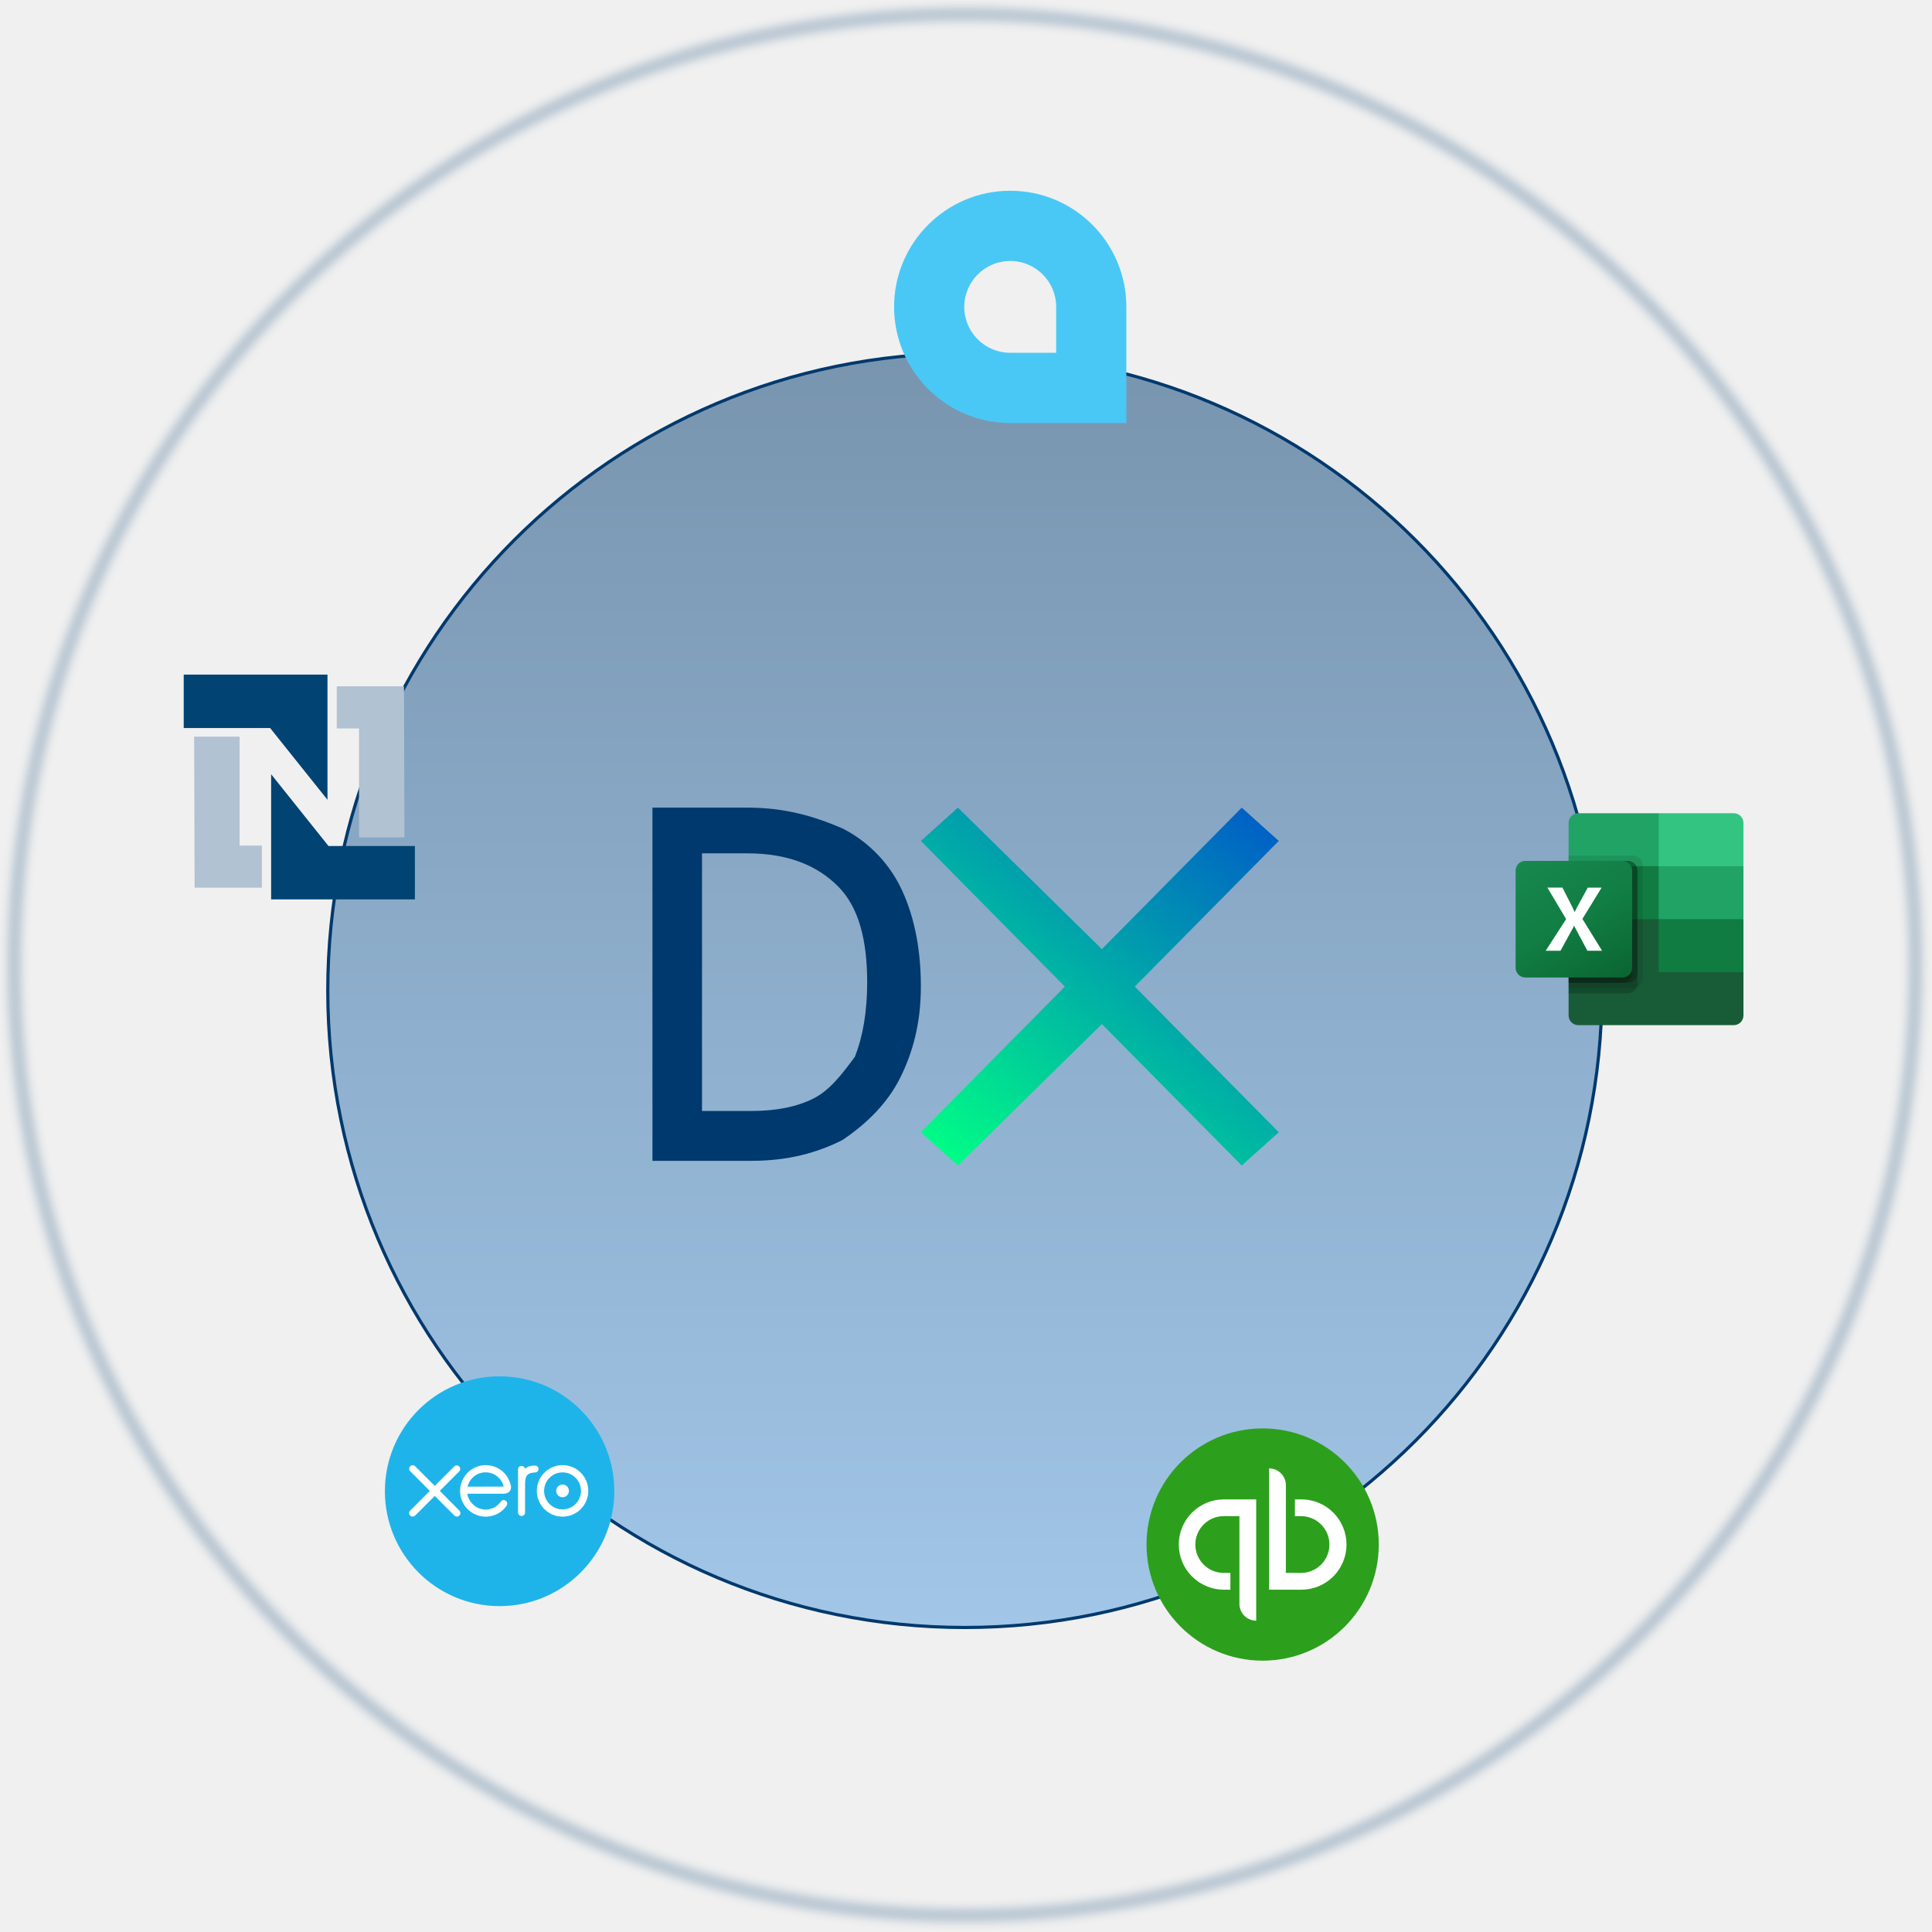
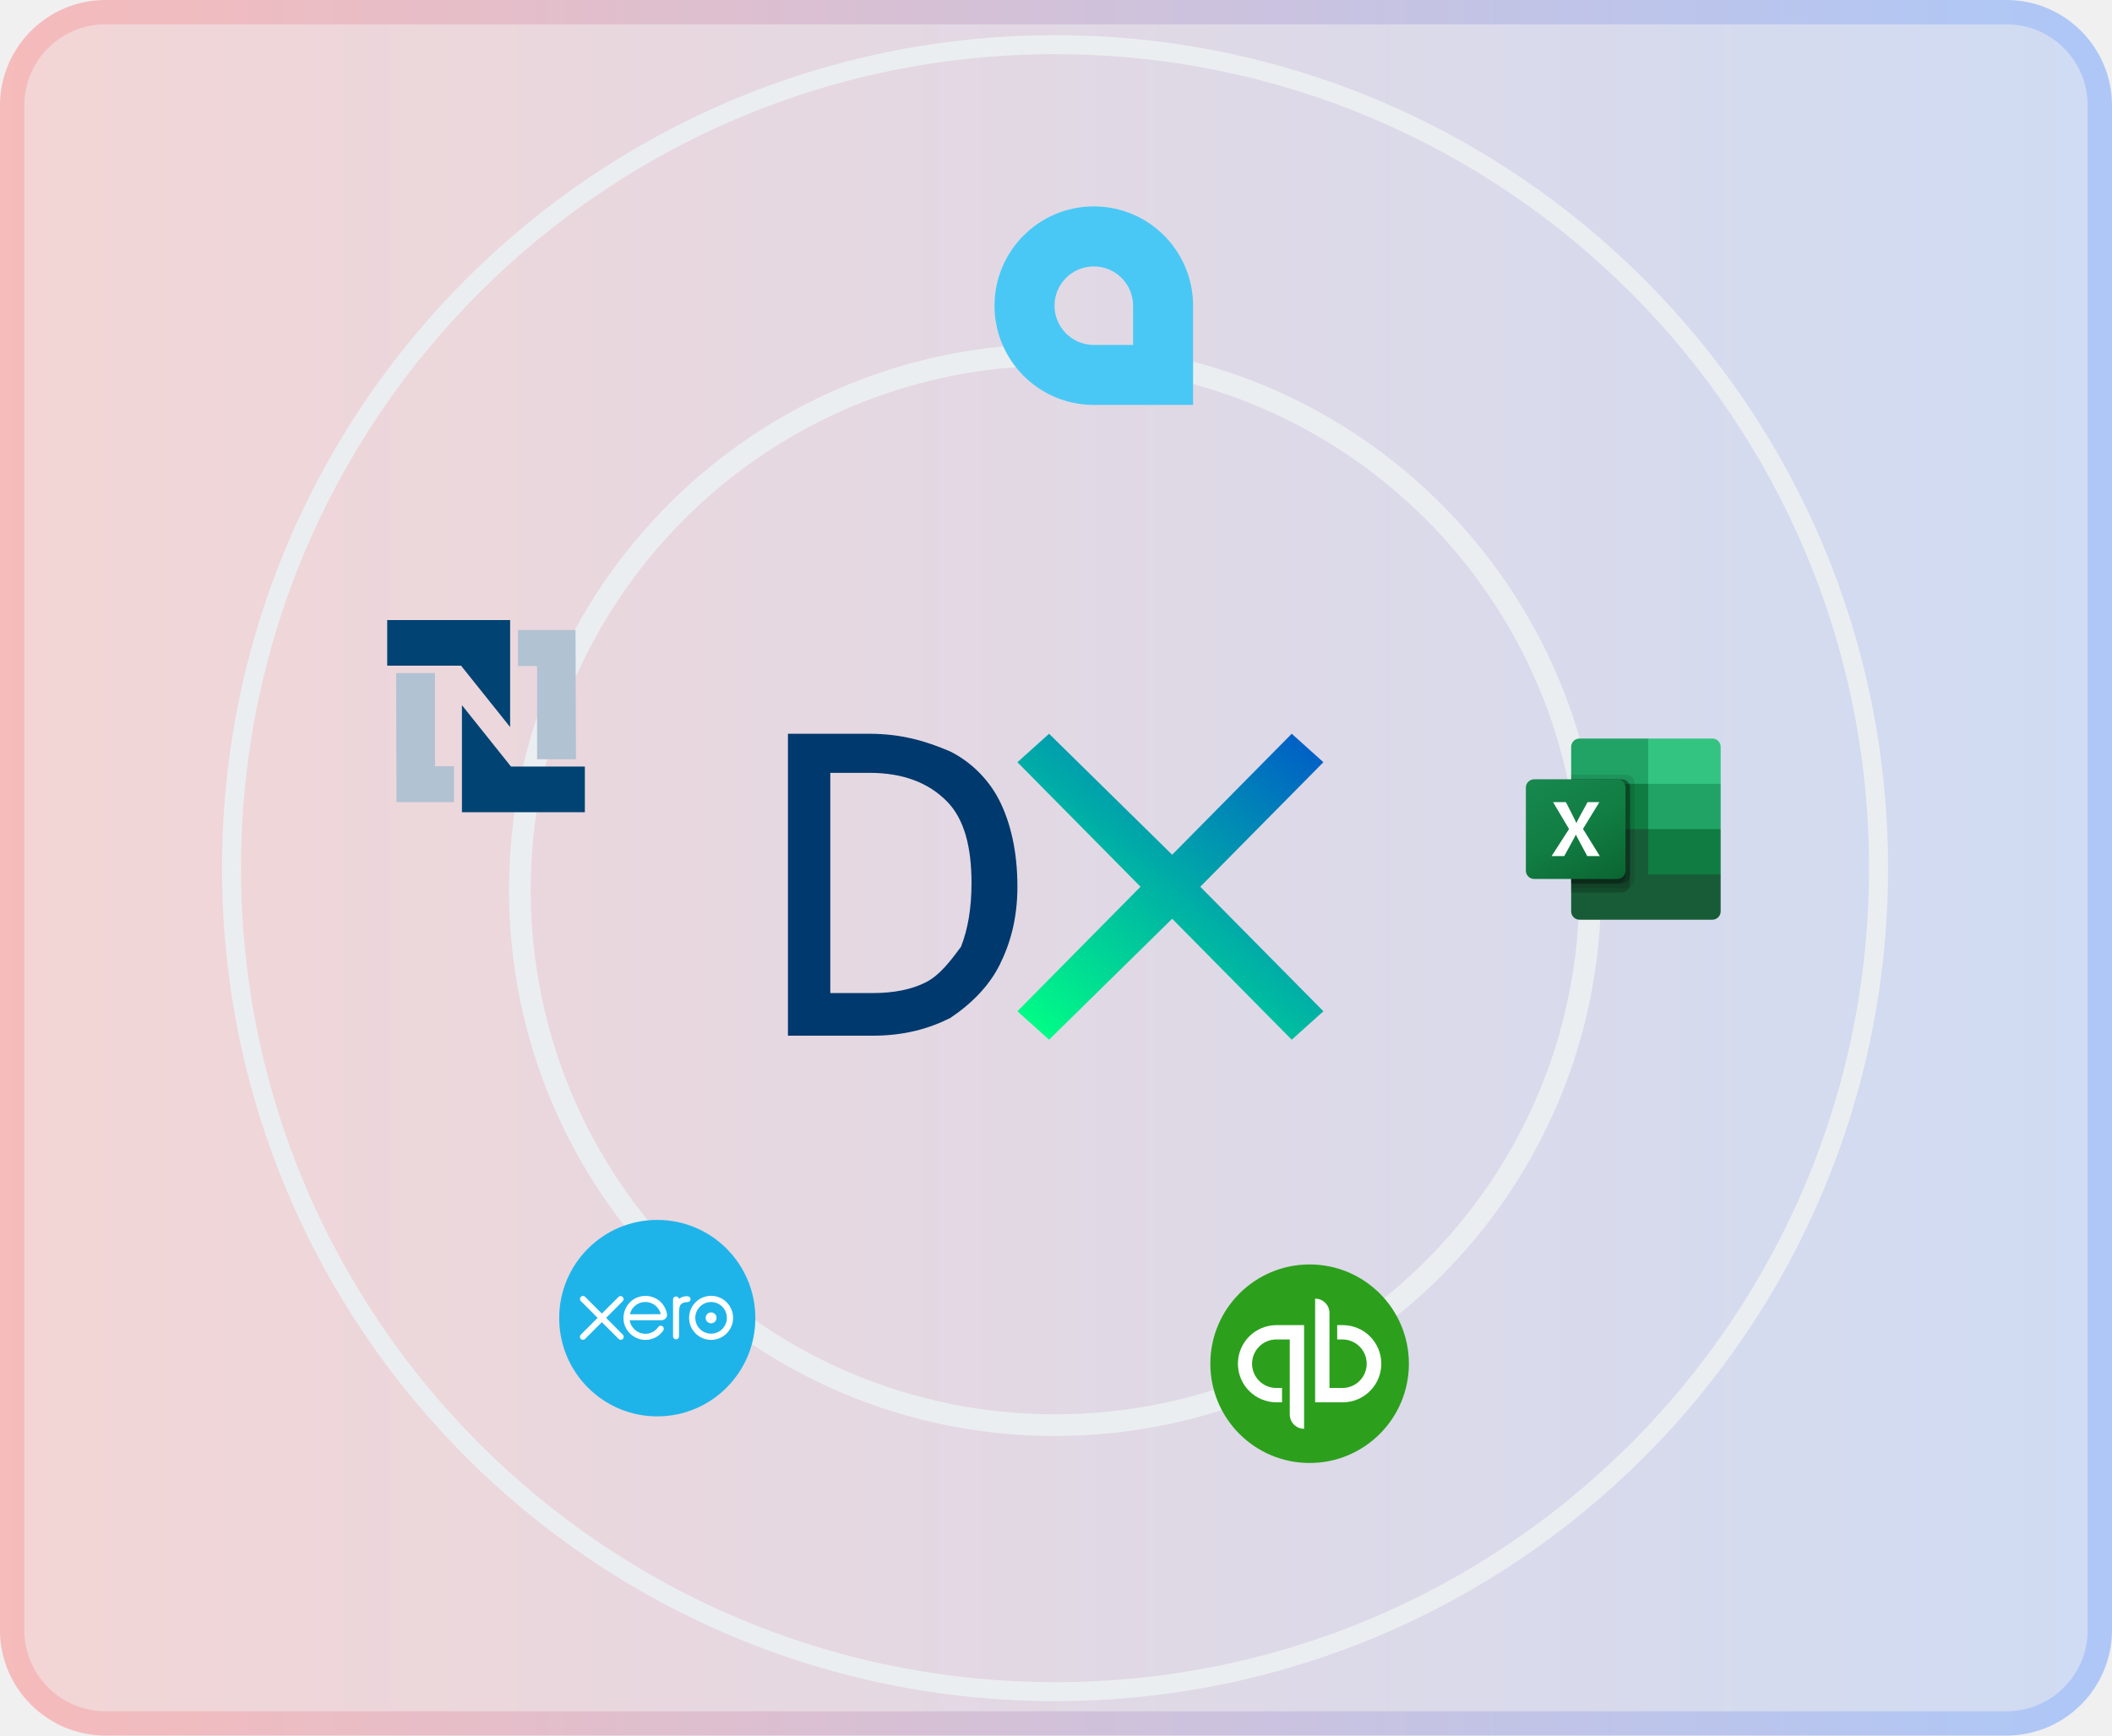
- <svg xmlns="http://www.w3.org/2000/svg" width="610" height="610" viewBox="0 0 610 610" fill="none">
-   <g filter="url(#filter0_f_9164_1727)">
-     <circle cx="304.639" cy="304.639" r="300.139" stroke="#00396D" />
-   </g>
-   <circle cx="304.639" cy="312.707" r="201.148" fill="url(#paint0_linear_9164_1727)" fill-opacity="0.5" stroke="#00396D" />
+ <svg xmlns="http://www.w3.org/2000/svg" width="780" height="641" viewBox="0 0 780 641" fill="none">
+   <rect x="9" y="632" width="623" height="762" rx="30" transform="rotate(-90 9 632)" fill="url(#paint0_linear_9164_1727)" fill-opacity="0.2" />
+   <rect x="4.5" y="636.5" width="632" height="771" rx="34.5" transform="rotate(-90 4.5 636.5)" stroke="url(#paint1_linear_9164_1727)" stroke-opacity="0.4" stroke-width="9" />
+   <circle cx="389.639" cy="320.639" r="304.139" stroke="#EBEEF1" stroke-width="7" />
+   <circle cx="389.639" cy="328.707" r="197.648" stroke="#EBEEF1" stroke-width="8" />
  <g clip-path="url(#clip0_9164_1727)">
-     <path d="M106.324 216.693H127.556L127.702 264.397H113.36V229.99H106.324V216.693Z" fill="#B1C2D2" />
-     <path d="M103.396 252.519V213H58.004V229.857H85.283L103.396 252.519Z" fill="#014372" />
-     <path d="M82.677 280.279H61.445L61.299 232.575H75.645V266.983H82.677V280.279Z" fill="#B1C2D2" />
-     <path d="M85.606 244.453V283.972H130.997V267.116H103.718L85.606 244.453Z" fill="#014372" />
+     <path d="M191.324 232.693H212.556L212.702 280.397H198.36V245.99H191.324V232.693Z" fill="#B1C2D2" />
+     <path d="M188.396 268.519V229H143.004V245.857H170.283L188.396 268.519Z" fill="#014372" />
+     <path d="M167.677 296.279H146.445L146.299 248.575H160.645V282.983H167.677V296.279Z" fill="#B1C2D2" />
+     <path d="M170.605 260.453V299.972H215.997V283.116H188.718L170.605 260.453Z" fill="#014372" />
  </g>
  <g clip-path="url(#clip1_9164_1727)">
-     <path d="M398.663 524.327C418.912 524.327 435.327 507.912 435.327 487.663C435.327 467.415 418.912 451 398.663 451C378.415 451 362 467.415 362 487.663C362 507.912 378.415 524.327 398.663 524.327Z" fill="#2CA01C" />
-     <path d="M372.184 487.663C372.184 491.445 373.686 495.071 376.36 497.745C379.034 500.419 382.661 501.921 386.442 501.921H388.479V496.625H386.442C385.259 496.635 384.086 496.41 382.99 495.964C381.895 495.518 380.898 494.859 380.058 494.026C379.219 493.193 378.552 492.202 378.097 491.109C377.642 490.017 377.408 488.846 377.408 487.663C377.408 486.48 377.642 485.309 378.097 484.217C378.552 483.125 379.219 482.134 380.058 481.3C380.898 480.467 381.895 479.809 382.99 479.362C384.086 478.916 385.259 478.692 386.442 478.701H391.33V506.402C391.331 507.807 391.889 509.154 392.882 510.147C393.875 511.14 395.222 511.698 396.626 511.699V473.405H386.442C384.57 473.405 382.716 473.774 380.986 474.491C379.256 475.207 377.684 476.257 376.36 477.581C375.036 478.905 373.986 480.477 373.269 482.207C372.552 483.937 372.184 485.791 372.184 487.663ZM410.884 473.405H408.847V478.702H410.884C413.243 478.728 415.497 479.684 417.156 481.362C418.815 483.04 419.745 485.304 419.745 487.663C419.745 490.023 418.815 492.287 417.156 493.965C415.497 495.643 413.243 496.599 410.884 496.625H405.996V468.925C405.996 468.23 405.859 467.541 405.593 466.898C405.327 466.256 404.937 465.672 404.445 465.18C403.953 464.688 403.369 464.298 402.727 464.032C402.084 463.766 401.396 463.629 400.7 463.629V501.922H410.884C414.665 501.922 418.292 500.42 420.966 497.746C423.64 495.072 425.142 491.445 425.142 487.664C425.142 483.883 423.64 480.256 420.966 477.582C418.292 474.908 414.665 473.405 410.884 473.405Z" fill="white" />
+     <path d="M483.663 540.327C503.912 540.327 520.327 523.912 520.327 503.663C520.327 483.415 503.912 467 483.663 467C463.415 467 447 483.415 447 503.663C447 523.912 463.415 540.327 483.663 540.327Z" fill="#2CA01C" />
+     <path d="M457.184 503.663C457.184 507.445 458.686 511.071 461.36 513.745C464.034 516.419 467.661 517.921 471.442 517.921H473.479V512.625H471.442C470.259 512.635 469.086 512.41 467.99 511.964C466.895 511.518 465.898 510.859 465.058 510.026C464.219 509.193 463.552 508.202 463.097 507.109C462.642 506.017 462.408 504.846 462.408 503.663C462.408 502.48 462.642 501.309 463.097 500.217C463.552 499.125 464.219 498.134 465.058 497.3C465.898 496.467 466.895 495.809 467.99 495.362C469.086 494.916 470.259 494.692 471.442 494.701H476.33V522.402C476.331 523.807 476.889 525.154 477.882 526.147C478.875 527.14 480.222 527.698 481.626 527.699V489.405H471.442C469.57 489.405 467.716 489.774 465.986 490.491C464.256 491.207 462.684 492.257 461.36 493.581C460.036 494.905 458.986 496.477 458.269 498.207C457.552 499.937 457.184 501.791 457.184 503.663ZM495.884 489.405H493.847V494.702H495.884C498.243 494.728 500.497 495.684 502.156 497.362C503.815 499.04 504.745 501.304 504.745 503.663C504.745 506.023 503.815 508.287 502.156 509.965C500.497 511.643 498.243 512.599 495.884 512.625H490.996V484.925C490.996 484.23 490.859 483.541 490.593 482.898C490.327 482.256 489.937 481.672 489.445 481.18C488.953 480.688 488.369 480.298 487.727 480.032C487.084 479.766 486.396 479.629 485.7 479.629V517.922H495.884C499.665 517.922 503.292 516.42 505.966 513.746C508.64 511.072 510.142 507.445 510.142 503.664C510.142 499.883 508.64 496.256 505.966 493.582C503.292 490.908 499.665 489.405 495.884 489.405Z" fill="white" />
  </g>
  <g clip-path="url(#clip2_9164_1727)">
-     <path fill-rule="evenodd" clip-rule="evenodd" d="M318.96 60.23C298.736 60.23 282.295 76.664 282.295 96.895C282.295 117.127 298.736 133.56 318.96 133.56H355.625V96.895C355.625 76.664 339.261 60.23 318.96 60.23ZM333.472 111.391H318.96C310.932 111.391 304.448 104.88 304.448 96.895C304.448 88.911 310.932 82.4 318.96 82.4C326.988 82.4 333.472 88.911 333.472 96.895V111.391Z" fill="#49C8F5" />
+     <path fill-rule="evenodd" clip-rule="evenodd" d="M403.96 76.231C383.736 76.231 367.295 92.664 367.295 112.895C367.295 133.127 383.736 149.56 403.96 149.56H440.625V112.895C440.625 92.664 424.261 76.231 403.96 76.231ZM418.472 127.391H403.96C395.932 127.391 389.448 120.88 389.448 112.895C389.448 104.911 395.932 98.4 403.96 98.4C411.988 98.4 418.472 104.911 418.472 112.895V127.391Z" fill="#49C8F5" />
  </g>
-   <path d="M523.701 288.546L495.262 283.527V320.611C495.262 322.304 496.635 323.677 498.328 323.677H547.402C549.095 323.677 550.468 322.304 550.468 320.611V306.948L523.701 288.546Z" fill="#185C37" />
-   <path d="M523.701 256.761H498.328C496.635 256.761 495.262 258.134 495.262 259.827V273.49L523.701 290.219L538.758 295.238L550.468 290.219V273.49L523.701 256.761Z" fill="#21A366" />
-   <path d="M495.262 273.489H523.701V290.218H495.262V273.489Z" fill="#107C41" />
-   <path opacity="0.1" d="M515.616 270.144H495.262V311.966H515.616C517.307 311.961 518.677 310.591 518.683 308.9V273.21C518.677 271.519 517.307 270.149 515.616 270.144Z" fill="black" />
-   <path opacity="0.2" d="M513.943 271.816H495.262V313.639H513.943C515.634 313.634 517.004 312.264 517.01 310.573V274.883C517.004 273.192 515.634 271.822 513.943 271.816Z" fill="black" />
-   <path opacity="0.2" d="M513.943 271.816H495.262V310.293H513.943C515.634 310.288 517.004 308.918 517.01 307.227V274.883C517.004 273.192 515.634 271.822 513.943 271.816Z" fill="black" />
-   <path opacity="0.2" d="M512.27 271.816H495.262V310.293H512.27C513.962 310.288 515.331 308.918 515.337 307.227V274.883C515.331 273.192 513.962 271.822 512.27 271.816Z" fill="black" />
-   <path d="M481.6 271.816H512.271C513.964 271.816 515.337 273.189 515.337 274.883V305.554C515.337 307.248 513.964 308.621 512.271 308.621H481.6C479.906 308.621 478.533 307.248 478.533 305.554V274.883C478.533 273.189 479.906 271.816 481.6 271.816Z" fill="url(#paint1_linear_9164_1727)" />
-   <path d="M488.029 300.186L494.48 290.19L488.57 280.25H493.324L496.549 286.607C496.847 287.211 497.051 287.659 497.162 287.955H497.204C497.412 287.481 497.635 287.013 497.873 286.552L501.321 280.253H505.685L499.624 290.135L505.839 300.186H501.195L497.47 293.208C497.294 292.912 497.145 292.6 497.025 292.277H496.969C496.86 292.593 496.715 292.896 496.538 293.18L492.702 300.186H488.029Z" fill="white" />
-   <path d="M547.401 256.761H523.701V273.49H550.468V259.827C550.468 258.134 549.095 256.761 547.401 256.761Z" fill="#33C481" />
-   <path d="M523.701 290.219H550.468V306.948H523.701V290.219Z" fill="#107C41" />
+   <path d="M608.701 304.546L580.262 299.527V336.611C580.262 338.304 581.635 339.677 583.328 339.677H632.402C634.095 339.677 635.468 338.304 635.468 336.611V322.948L608.701 304.546Z" fill="#185C37" />
+   <path d="M608.701 272.761H583.328C581.635 272.761 580.262 274.134 580.262 275.827V289.49L608.701 306.219L623.758 311.238L635.468 306.219V289.49L608.701 272.761Z" fill="#21A366" />
+   <path d="M580.262 289.489H608.701V306.218H580.262V289.489Z" fill="#107C41" />
+   <path opacity="0.1" d="M600.616 286.144H580.262V327.966H600.616C602.307 327.961 603.677 326.591 603.683 324.9V289.21C603.677 287.519 602.307 286.149 600.616 286.144Z" fill="black" />
+   <path opacity="0.2" d="M598.943 287.816H580.262V329.639H598.943C600.634 329.634 602.004 328.264 602.01 326.573V290.883C602.004 289.192 600.634 287.822 598.943 287.816Z" fill="black" />
+   <path opacity="0.2" d="M598.943 287.816H580.262V326.293H598.943C600.634 326.288 602.004 324.918 602.01 323.227V290.883C602.004 289.192 600.634 287.822 598.943 287.816Z" fill="black" />
+   <path opacity="0.2" d="M597.27 287.816H580.262V326.293H597.27C598.962 326.288 600.331 324.918 600.337 323.227V290.883C600.331 289.192 598.962 287.822 597.27 287.816Z" fill="black" />
+   <path d="M566.6 287.816H597.271C598.964 287.816 600.337 289.189 600.337 290.883V321.554C600.337 323.248 598.964 324.621 597.271 324.621H566.6C564.906 324.621 563.533 323.248 563.533 321.554V290.883C563.533 289.189 564.906 287.816 566.6 287.816Z" fill="url(#paint2_linear_9164_1727)" />
+   <path d="M573.029 316.186L579.48 306.19L573.57 296.25H578.324L581.549 302.607C581.847 303.211 582.051 303.659 582.162 303.955H582.204C582.412 303.481 582.635 303.013 582.873 302.552L586.321 296.253H590.685L584.624 306.135L590.839 316.186H586.195L582.47 309.208C582.294 308.912 582.145 308.6 582.025 308.277H581.969C581.86 308.593 581.715 308.896 581.538 309.18L577.702 316.186H573.029Z" fill="white" />
+   <path d="M632.401 272.761H608.701V289.49H635.468V275.827C635.468 274.134 634.095 272.761 632.401 272.761Z" fill="#33C481" />
+   <path d="M608.701 306.219H635.468V322.948H608.701V306.219Z" fill="#107C41" />
  <g clip-path="url(#clip3_9164_1727)">
-     <path d="M157.738 507.112C177.74 507.112 193.963 490.862 193.963 470.832C193.963 450.789 177.753 434.553 157.738 434.553C137.722 434.553 121.525 450.776 121.525 470.819C121.525 490.862 137.735 507.112 157.738 507.112Z" fill="#1EB4EA" />
-     <path d="M138.856 470.725L145.037 464.516C145.442 464.057 145.388 463.355 144.929 462.95C144.511 462.586 143.877 462.586 143.458 462.964L137.277 469.145L131.082 462.95C130.65 462.518 129.948 462.518 129.516 462.964C129.084 463.396 129.084 464.098 129.529 464.529L135.711 470.725L129.529 476.92C129.084 477.338 129.057 478.04 129.462 478.485C129.88 478.931 130.582 478.958 131.028 478.553C131.041 478.539 131.055 478.526 131.082 478.512L137.277 472.317L143.445 478.485C143.863 478.931 144.565 478.958 145.01 478.539C145.24 478.323 145.361 478.04 145.361 477.729C145.361 477.433 145.24 477.149 145.037 476.947L138.856 470.725ZM175.608 470.725C175.608 471.831 176.512 472.736 177.619 472.736C178.739 472.736 179.63 471.831 179.63 470.725C179.63 469.604 178.726 468.714 177.619 468.714C176.512 468.714 175.608 469.618 175.608 470.725ZM171.788 470.725C171.788 467.512 174.407 464.88 177.619 464.88C180.831 464.88 183.449 467.499 183.449 470.725C183.449 473.937 180.831 476.569 177.619 476.569C174.393 476.555 171.788 473.95 171.788 470.725ZM169.494 470.725C169.494 475.206 173.138 478.863 177.619 478.863C182.1 478.863 185.744 475.219 185.744 470.725C185.744 466.244 182.1 462.586 177.619 462.586C173.138 462.599 169.494 466.244 169.494 470.725ZM168.927 462.734H168.589C167.564 462.734 166.578 463.058 165.755 463.693C165.634 463.18 165.188 462.829 164.662 462.815C164.054 462.815 163.569 463.301 163.569 463.909V477.608C163.609 478.215 164.122 478.688 164.743 478.647C165.31 478.62 165.755 478.161 165.782 477.594V469.172C165.782 466.365 166.038 465.231 168.441 464.934C168.67 464.907 168.9 464.907 168.913 464.907C169.575 464.88 170.034 464.435 170.034 463.814C170.02 463.234 169.534 462.734 168.927 462.734ZM147.656 469.388C147.656 469.361 147.656 469.321 147.656 469.294C148.452 466.149 151.637 464.246 154.782 465.042C156.901 465.582 158.548 467.256 159.047 469.375L147.656 469.388ZM161.315 469.172C160.842 466.905 159.6 465.056 157.724 463.855C154.931 462.1 151.367 462.195 148.681 464.098C145.955 466.055 144.7 469.483 145.496 472.736C146.333 475.975 149.059 478.391 152.393 478.809C153.378 478.931 154.323 478.877 155.308 478.62C156.172 478.404 156.996 478.053 157.738 477.581C158.521 477.082 159.182 476.407 159.816 475.61C159.83 475.597 159.843 475.583 159.857 475.57C160.302 475.017 160.221 474.234 159.735 473.869C159.331 473.559 158.642 473.424 158.102 474.126C157.981 474.288 157.859 474.463 157.711 474.639C157.279 475.111 156.753 475.57 156.105 475.934C155.295 476.366 154.364 476.623 153.378 476.623C150.153 476.582 148.439 474.328 147.818 472.722C147.71 472.412 147.629 472.101 147.575 471.791L147.561 471.615H159.128C160.694 471.575 161.557 470.455 161.315 469.172Z" fill="white" />
+     <path d="M242.738 523.112C262.74 523.112 278.963 506.862 278.963 486.832C278.963 466.789 262.753 450.553 242.738 450.553C222.722 450.553 206.525 466.776 206.525 486.819C206.525 506.862 222.735 523.112 242.738 523.112Z" fill="#1EB4EA" />
+     <path d="M223.856 486.725L230.037 480.516C230.442 480.057 230.388 479.355 229.929 478.95C229.511 478.586 228.877 478.586 228.458 478.964L222.277 485.145L216.082 478.95C215.65 478.518 214.948 478.518 214.516 478.964C214.084 479.396 214.084 480.098 214.529 480.529L220.711 486.725L214.529 492.92C214.084 493.338 214.057 494.04 214.462 494.485C214.88 494.931 215.582 494.958 216.028 494.553C216.041 494.539 216.055 494.526 216.082 494.512L222.277 488.317L228.445 494.485C228.863 494.931 229.565 494.958 230.01 494.539C230.24 494.323 230.361 494.04 230.361 493.729C230.361 493.433 230.24 493.149 230.037 492.947L223.856 486.725ZM260.608 486.725C260.608 487.831 261.512 488.736 262.619 488.736C263.739 488.736 264.63 487.831 264.63 486.725C264.63 485.604 263.726 484.714 262.619 484.714C261.512 484.714 260.608 485.618 260.608 486.725ZM256.788 486.725C256.788 483.512 259.407 480.88 262.619 480.88C265.831 480.88 268.449 483.499 268.449 486.725C268.449 489.937 265.831 492.569 262.619 492.569C259.393 492.555 256.788 489.95 256.788 486.725ZM254.494 486.725C254.494 491.206 258.138 494.863 262.619 494.863C267.1 494.863 270.744 491.219 270.744 486.725C270.744 482.244 267.1 478.586 262.619 478.586C258.138 478.599 254.494 482.244 254.494 486.725ZM253.927 478.734H253.589C252.564 478.734 251.578 479.058 250.755 479.693C250.634 479.18 250.188 478.829 249.662 478.815C249.054 478.815 248.569 479.301 248.569 479.909V493.608C248.609 494.215 249.122 494.688 249.743 494.647C250.31 494.62 250.755 494.161 250.782 493.594V485.172C250.782 482.365 251.038 481.231 253.441 480.934C253.67 480.907 253.9 480.907 253.913 480.907C254.575 480.88 255.034 480.435 255.034 479.814C255.02 479.234 254.534 478.734 253.927 478.734ZM232.656 485.388C232.656 485.361 232.656 485.321 232.656 485.294C233.452 482.149 236.637 480.246 239.782 481.042C241.901 481.582 243.548 483.256 244.047 485.375L232.656 485.388ZM246.315 485.172C245.842 482.905 244.6 481.056 242.724 479.855C239.931 478.1 236.367 478.195 233.681 480.098C230.955 482.055 229.7 485.483 230.496 488.736C231.333 491.975 234.059 494.391 237.393 494.809C238.378 494.931 239.323 494.877 240.308 494.62C241.172 494.404 241.996 494.053 242.738 493.581C243.521 493.082 244.182 492.407 244.816 491.61C244.83 491.597 244.843 491.583 244.857 491.57C245.302 491.017 245.221 490.234 244.735 489.869C244.331 489.559 243.642 489.424 243.102 490.126C242.981 490.288 242.859 490.463 242.711 490.639C242.279 491.111 241.753 491.57 241.105 491.934C240.295 492.366 239.364 492.623 238.378 492.623C235.153 492.582 233.439 490.328 232.818 488.722C232.71 488.412 232.629 488.101 232.575 487.791L232.561 487.615H244.128C245.694 487.575 246.557 486.455 246.315 485.172Z" fill="white" />
  </g>
-   <path d="M403.75 265.511L392.06 255L347.9 299.674L302.44 255L290.75 265.511L336.21 311.5L290.75 357.489L302.44 368L347.9 323.326L392.06 368L403.75 357.489L358.29 311.5L403.75 265.511Z" fill="url(#paint2_linear_9164_1727)" />
-   <path d="M206 365.201V255H235.989C247.723 255 256.85 257.624 265.977 261.56C273.8 265.495 280.319 272.054 284.231 279.926C288.142 287.798 290.75 298.293 290.75 311.412C290.75 323.22 288.142 332.403 284.231 340.275C280.319 348.146 273.8 354.706 265.977 359.954C258.154 363.889 249.027 366.513 237.292 366.513H206V365.201ZM237.292 350.77C245.116 350.77 251.635 349.458 256.85 346.834C262.066 344.211 265.977 338.963 269.889 333.715C272.496 327.156 273.8 319.284 273.8 310.101C273.8 296.982 271.192 286.486 264.673 279.926C258.154 273.366 249.027 269.431 235.989 269.431H221.646V350.77H237.292Z" fill="#00396D" />
+   <path d="M488.75 281.511L477.06 271L432.9 315.674L387.44 271L375.75 281.511L421.21 327.5L375.75 373.489L387.44 384L432.9 339.326L477.06 384L488.75 373.489L443.29 327.5L488.75 281.511Z" fill="url(#paint3_linear_9164_1727)" />
+   <path d="M291 381.201V271H320.989C332.723 271 341.85 273.624 350.977 277.56C358.8 281.495 365.319 288.054 369.231 295.926C373.142 303.798 375.75 314.293 375.75 327.412C375.75 339.22 373.142 348.403 369.231 356.275C365.319 364.146 358.8 370.706 350.977 375.954C343.154 379.889 334.027 382.513 322.292 382.513H291V381.201ZM322.292 366.77C330.116 366.77 336.635 365.458 341.85 362.834C347.066 360.211 350.977 354.963 354.889 349.715C357.496 343.156 358.8 335.284 358.8 326.101C358.8 312.982 356.192 302.486 349.673 295.926C343.154 289.366 334.027 285.431 320.989 285.431H306.646V366.77H322.292Z" fill="#00396D" />
  <defs>
-     <filter id="filter0_f_9164_1727" x="0" y="0" width="609.279" height="609.278" filterUnits="userSpaceOnUse" color-interpolation-filters="sRGB">
-       <feFlood flood-opacity="0" result="BackgroundImageFix" />
-       <feBlend mode="normal" in="SourceGraphic" in2="BackgroundImageFix" result="shape" />
-       <feGaussianBlur stdDeviation="2" result="effect1_foregroundBlur_9164_1727" />
-     </filter>
-     <linearGradient id="paint0_linear_9164_1727" x1="304.639" y1="111.059" x2="304.639" y2="514.355" gradientUnits="userSpaceOnUse">
-       <stop stop-color="#00396D" />
-       <stop offset="1" stop-color="#539CE0" />
+     <linearGradient id="paint0_linear_9164_1727" x1="320.5" y1="1394" x2="320.5" y2="632" gradientUnits="userSpaceOnUse">
+       <stop stop-color="#4D8AFF" />
+       <stop offset="1" stop-color="#FF6B6B" />
    </linearGradient>
-     <linearGradient id="paint1_linear_9164_1727" x1="484.927" y1="269.42" x2="508.944" y2="311.017" gradientUnits="userSpaceOnUse">
+     <linearGradient id="paint1_linear_9164_1727" x1="320.5" y1="632" x2="320.5" y2="1394" gradientUnits="userSpaceOnUse">
+       <stop stop-color="#FF6B6B" />
+       <stop offset="1" stop-color="#4D8AFF" />
+     </linearGradient>
+     <linearGradient id="paint2_linear_9164_1727" x1="569.927" y1="285.42" x2="593.944" y2="327.017" gradientUnits="userSpaceOnUse">
      <stop stop-color="#18884F" />
      <stop offset="0.5" stop-color="#117E43" />
      <stop offset="1" stop-color="#0B6631" />
    </linearGradient>
-     <linearGradient id="paint2_linear_9164_1727" x1="443.895" y1="213.368" x2="310.962" y2="378.652" gradientUnits="userSpaceOnUse">
+     <linearGradient id="paint3_linear_9164_1727" x1="528.895" y1="229.368" x2="395.962" y2="394.652" gradientUnits="userSpaceOnUse">
      <stop stop-color="#001BE2" />
      <stop offset="1" stop-color="#00FF85" />
    </linearGradient>
    <clipPath id="clip0_9164_1727">
-       <rect width="73" height="70.972" fill="white" transform="translate(58 213)" />
+       <rect width="73" height="70.972" fill="white" transform="translate(143 229)" />
    </clipPath>
    <clipPath id="clip1_9164_1727">
-       <rect width="73.327" height="73.327" fill="white" transform="translate(362 451)" />
+       <rect width="73.327" height="73.327" fill="white" transform="translate(447 467)" />
    </clipPath>
    <clipPath id="clip2_9164_1727">
-       <rect width="74" height="74" fill="white" transform="translate(282 60)" />
+       <rect width="74" height="74" fill="white" transform="translate(367 76)" />
    </clipPath>
    <clipPath id="clip3_9164_1727">
-       <rect width="73" height="73.584" fill="white" transform="translate(121 434)" />
+       <rect width="73" height="73.584" fill="white" transform="translate(206 450)" />
    </clipPath>
  </defs>
</svg>
